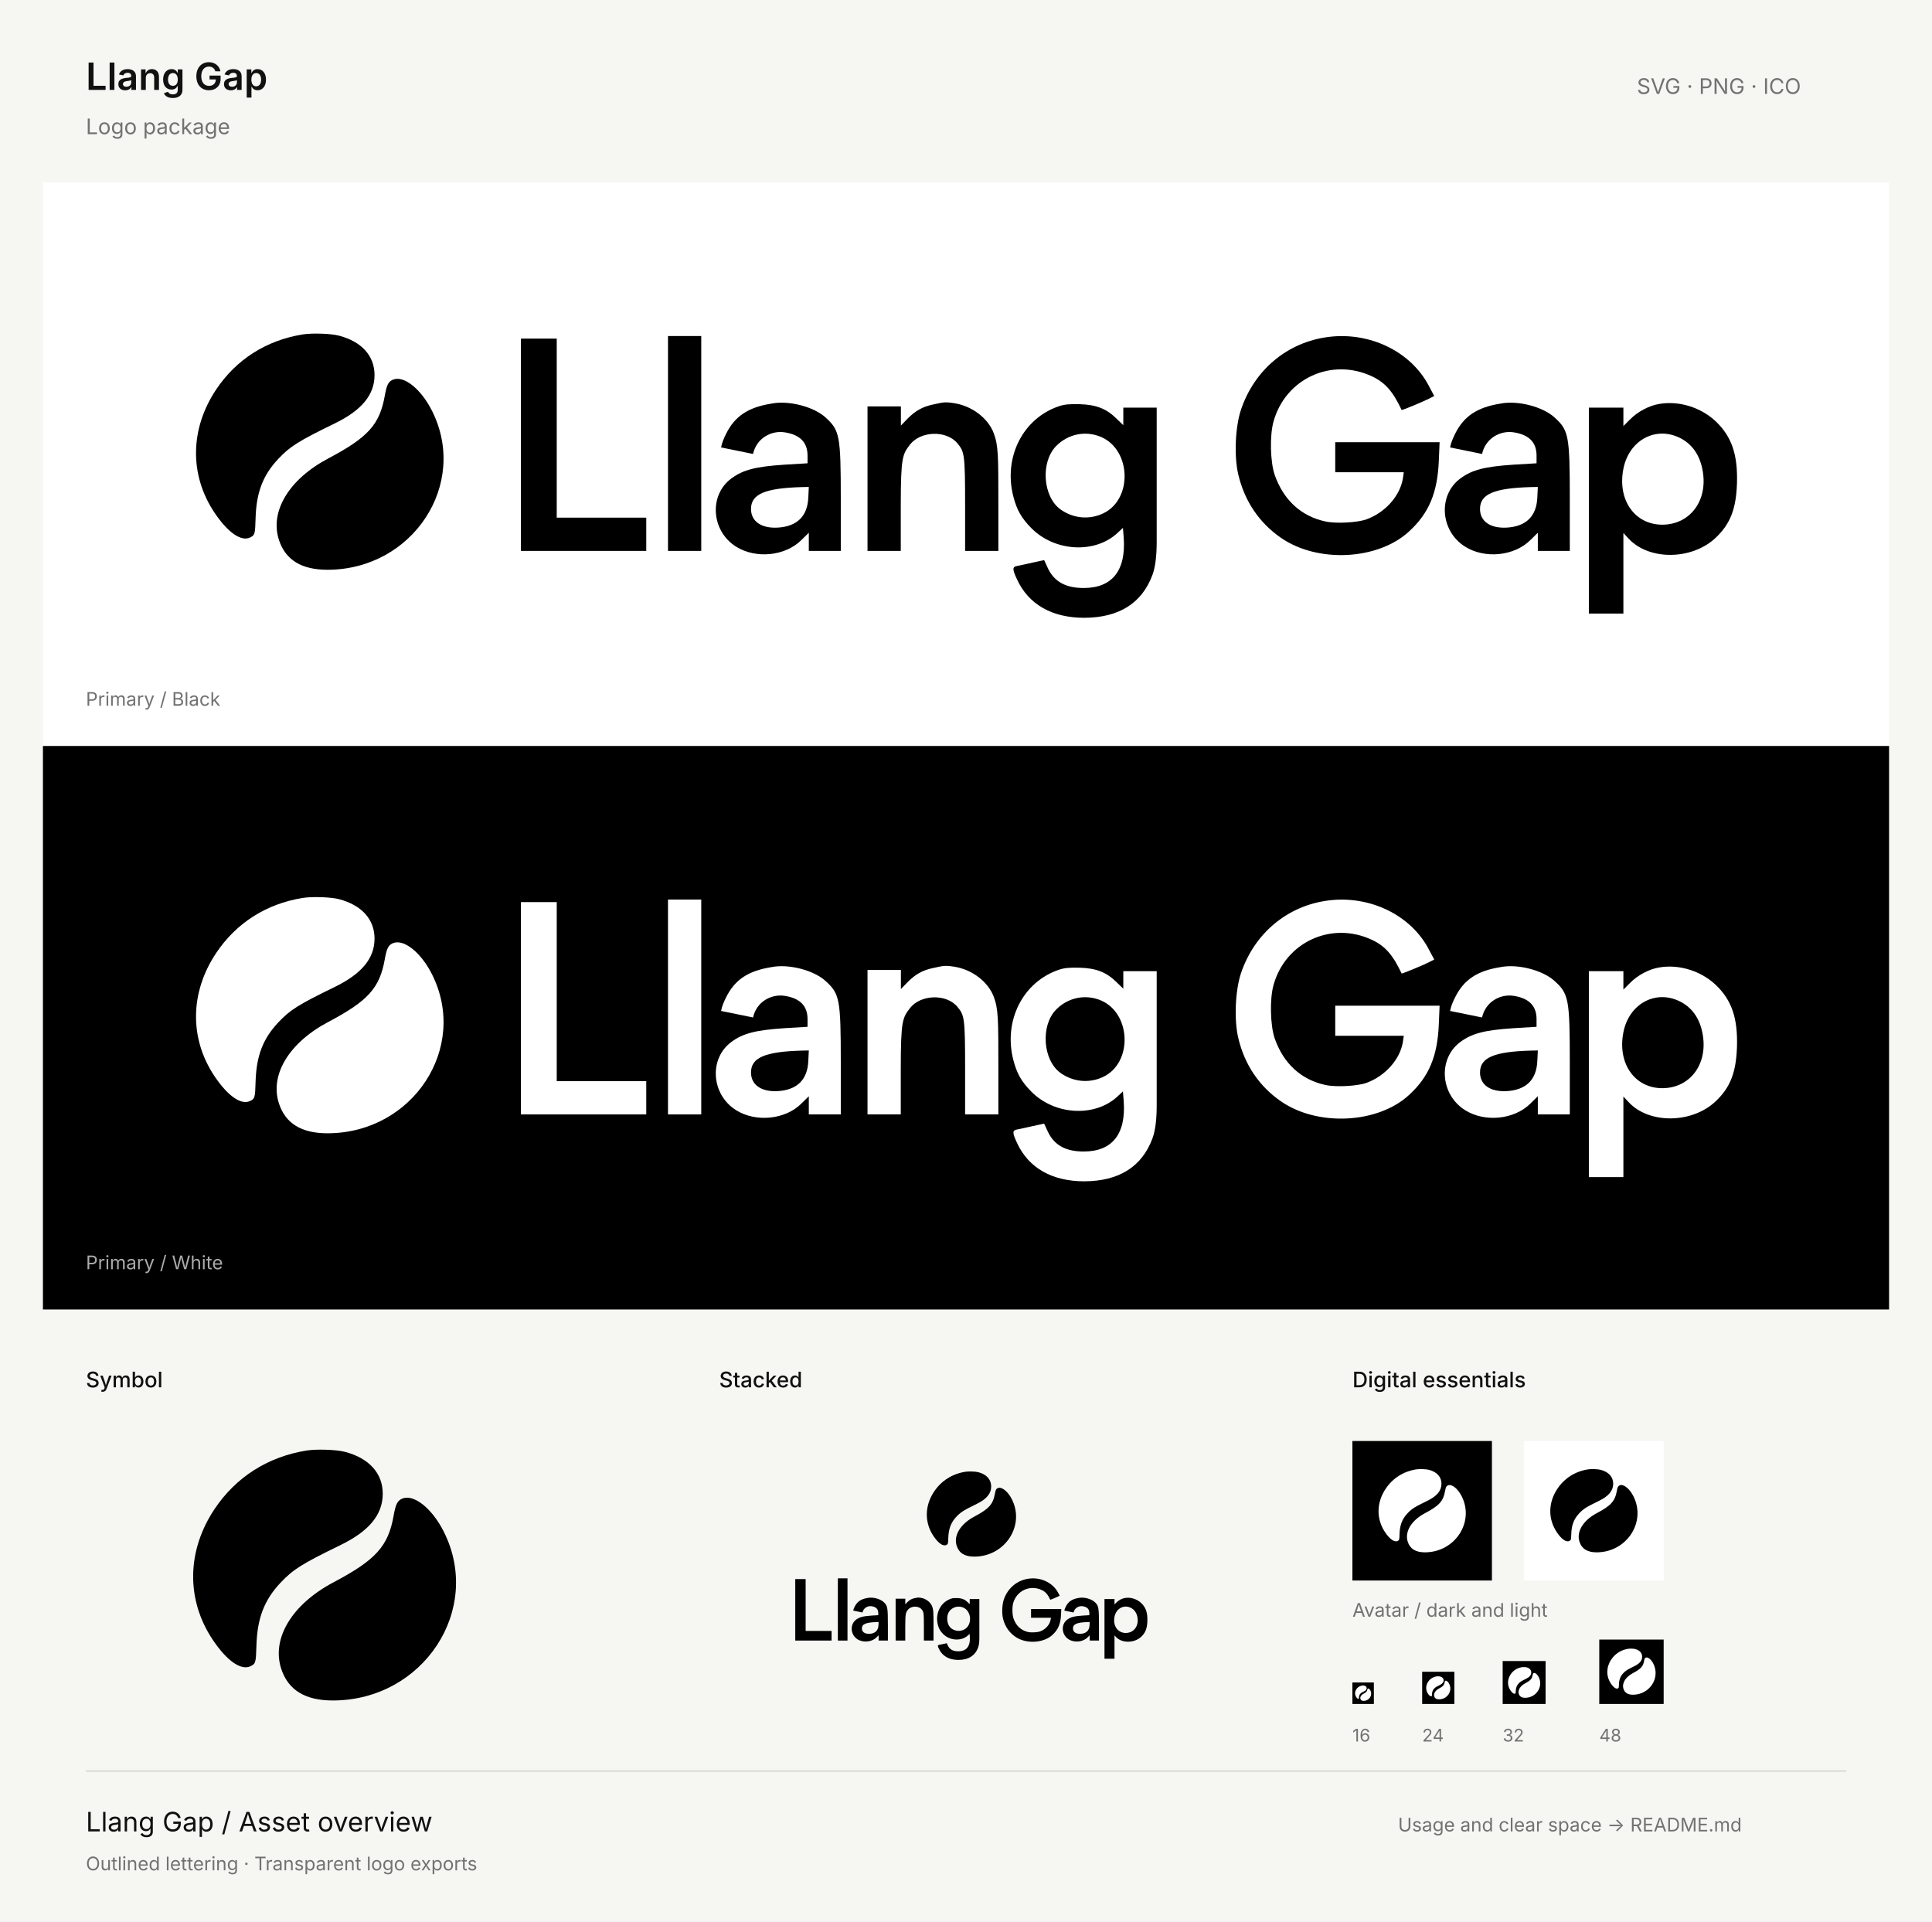
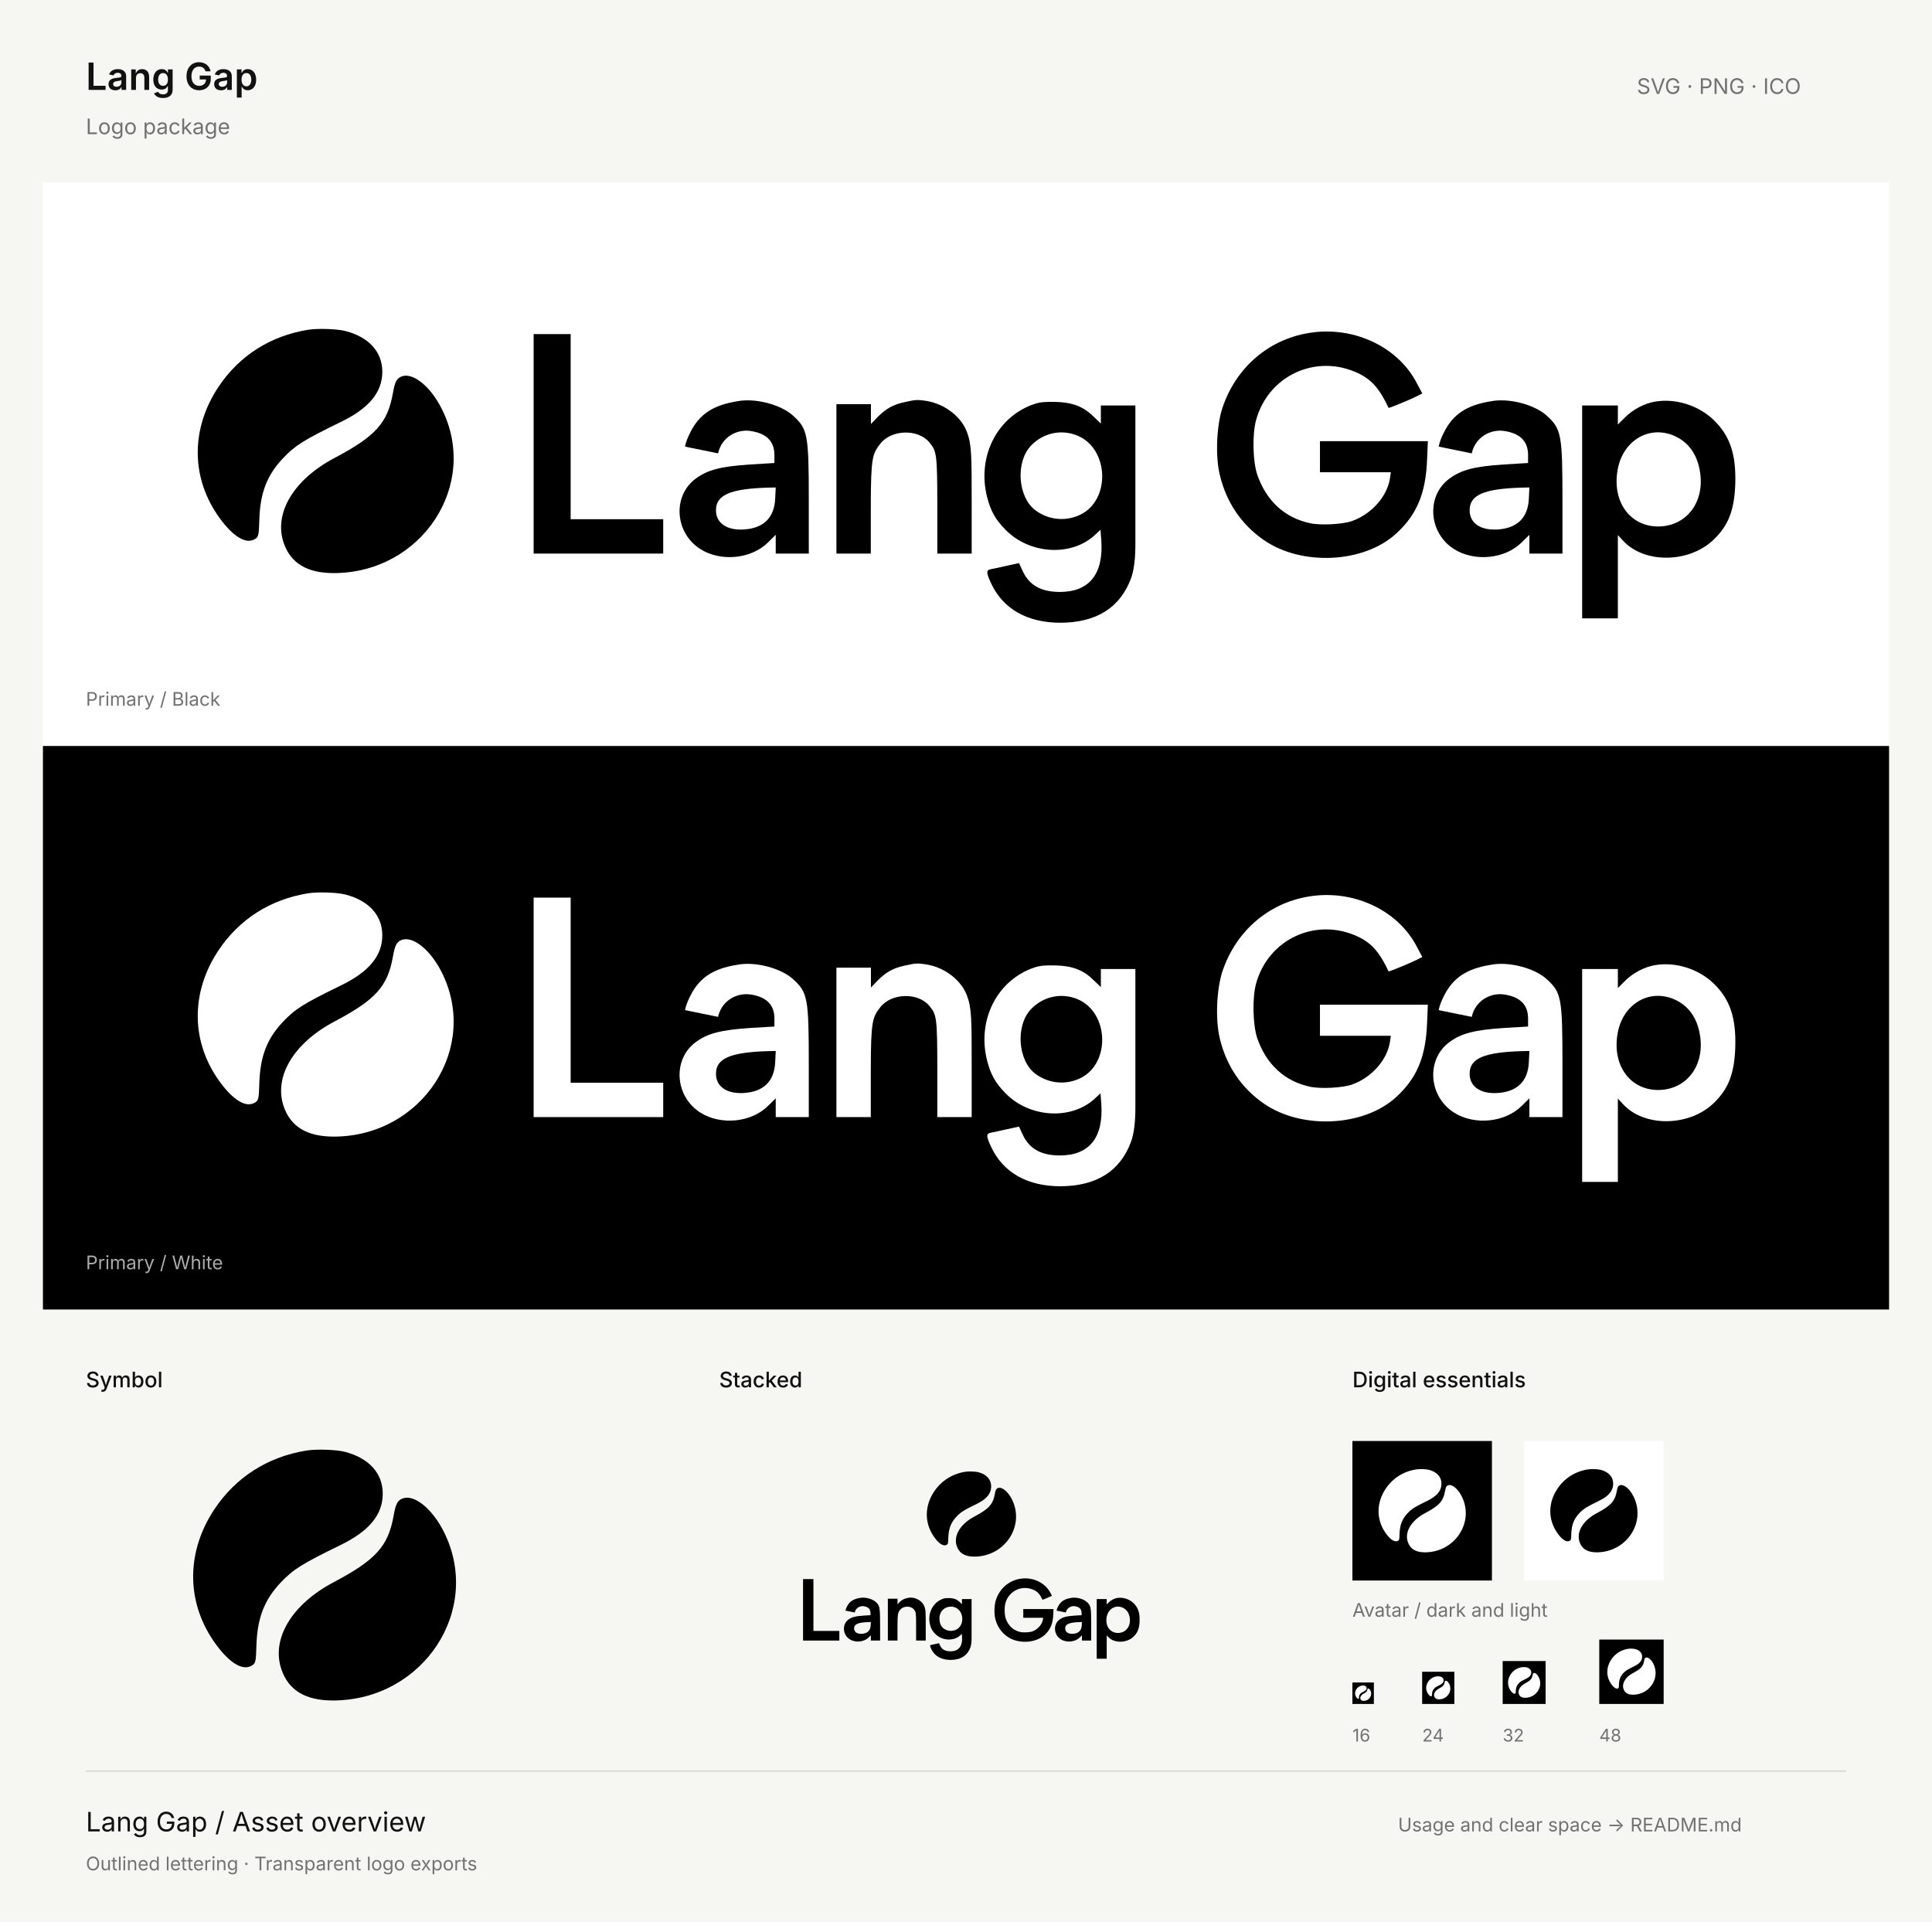
- <svg xmlns="http://www.w3.org/2000/svg" width="1440" height="1432" viewBox="0 0 1440 1432" role="img" aria-label="Llang Gap logo package overview">
+ <svg xmlns="http://www.w3.org/2000/svg" width="1440" height="1432" viewBox="0 0 1440 1432" role="img" aria-label="Lang Gap logo package overview">
  <rect width="1440" height="1432" fill="#f6f6f3" />
  <g font-family="Inter, Helvetica, Arial, sans-serif">
-     <text x="64" y="67" fill="#111111" font-size="28" font-weight="600">Llang Gap</text>
+     <text x="64" y="67" fill="#111111" font-size="28" font-weight="600">Lang Gap</text>
    <text x="64" y="100" fill="#727272" font-size="16" font-weight="400">Logo package</text>
    <text x="1220" y="70" fill="#727272" font-size="16" font-weight="400">SVG · PNG · ICO</text>
    <rect x="32" y="136" width="1376" height="420" fill="#ffffff" />
-     <svg x="108" y="173" width="1224" height="357" viewBox="0 0 1284 308" fill="#000000" fill-rule="evenodd" role="img" aria-label="Llang Gap">
+     <svg x="108" y="173" width="1224" height="357" viewBox="0 0 1242 308" fill="#000000" fill-rule="evenodd" role="img" aria-label="Lang Gap">
      <g transform="translate(40 46) scale(0.5)">
        <path d="M166.70 1.50 C109.80 10.70 62.90 40.60 31.50 87.50 C-9.60 149.00 -10.60 221.10 28.70 280.00 C49.50 311.10 70.50 325.80 84.50 319.00 C91.90 315.40 92.40 313.90 93.10 288.50 C94.30 248.50 104.60 221.50 128.70 196.00 C147.10 176.50 160.00 168.40 216.20 141.00 C259.00 120.30 279.10 96.00 279.10 65.00 C279.10 35.00 259.00 12.70 223.50 3.40 C210.90 0.10 181.50 -0.90 166.70 1.50 Z M307.50 72.40 C300.60 75.50 298.10 80.50 295.10 97.50 C287.10 142.40 269.00 162.50 206.60 195.50 C145.30 227.90 114.90 278.40 129.70 323.10 C140.00 354.30 165.10 369.60 206.00 369.50 C339.00 369.10 426.60 235.60 369.00 121.00 C351.60 86.30 324.40 64.90 307.50 72.40 Z" />
      </g>
      <g transform="translate(294 48)">
-         <path d="M631.50 0.70 C599.50 4.70 573.60 26.20 563.00 57.60 C558.50 71.10 557.50 94.10 560.90 108.30 C565.80 129.10 577.30 146.10 594.30 157.80 C622.90 177.60 670.00 175.30 694.40 152.80 C710.00 138.50 716.70 122.50 717.70 97.20 L718.30 83 H636.70 V106.50 H690.30 L689.60 111.30 C687.40 124.90 675.90 137.90 661.20 143.30 C654.10 145.90 637.10 146.80 629.10 145.00 C610.00 140.90 596.20 128.20 589.30 108.40 C585.90 98.30 585.40 77.90 588.40 67.00 C597.70 33.20 633.90 16.60 665.60 31.60 C675.70 36.40 681.80 43.30 688.60 57.80 C688.80 58.20 705.10 51.50 710.20 48.90 L714.10 46.90 L709.90 39.00 C696.00 12.30 664.00 -3.40 631.50 0.70 Z" />
-         <path d="M115 0 H141 V168 H115 Z" />
+         <g transform="translate(-42 0)">
+           <path d="M631.50 0.70 C599.50 4.70 573.60 26.20 563.00 57.60 C558.50 71.10 557.50 94.10 560.90 108.30 C565.80 129.10 577.30 146.10 594.30 157.80 C622.90 177.60 670.00 175.30 694.40 152.80 C710.00 138.50 716.70 122.50 717.70 97.20 L718.30 83 H636.70 V106.50 H690.30 L689.60 111.30 C687.40 124.90 675.90 137.90 661.20 143.30 C654.10 145.90 637.10 146.80 629.10 145.00 C610.00 140.90 596.20 128.20 589.30 108.40 C585.90 98.30 585.40 77.90 588.40 67.00 C597.70 33.20 633.90 16.60 665.60 31.60 C675.70 36.40 681.80 43.30 688.60 57.80 C688.80 58.20 705.10 51.50 710.20 48.90 L714.10 46.90 L709.90 39.00 C696.00 12.30 664.00 -3.40 631.50 0.70 Z" />
+         </g>
        <path d="M0 2 H28 V142 H98 V168 H0 Z" />
-         <path d="M195.5 52.9 C177.6 55.8 167.3 62.7 160.5 76.3 C158.4 80.5 157.2 83.5 156.5 87.1 L181.5 92.2 C184.1 80.2 195.4 73.6 206.3 75.3 C218.3 77.2 224.1 83.2 224.1 93.5 V99.5 L205.8 100.6 C183.5 102.1 173.7 104.6 164.6 111.3 C146.9 124.3 148.7 152.3 168.1 164.6 C183.6 174.4 206.7 172.1 219.3 159.5 L225.1 153.8 V168 H250.1 V127.8 C250.1 77.8 249.3 73.7 238.1 63.6 C229.1 55.4 209.5 50.0 195.5 52.9 Z M225.1 118 L219.8 118.1 C190.8 118.9 179.9 123.6 179.9 135.2 C179.9 144.8 187.8 150.4 200.5 149.8 C215.8 149 224.1 141 224.7 126.2 Z" />
-         <path d="M322.4 53.5 C313.9 55.3 308.5 58.4 302.3 64.6 L297.1 70 V55 H271 V168 H297 V132.5 C297 94.1 298.5 92.5 304.1 85 C312.5 74.1 332.7 73.5 341.3 83.9 C346.7 90.5 347.3 92 347.3 131.9 V168 H373.3 V131.5 C373.3 93.4 373.3 85.6 369.7 76 C365.3 64.3 352.8 54.7 338.8 52.5 C331 51.3 330.1 51.9 322.4 53.5 Z" />
-         <path transform="translate(570 0)" d="M195.5 52.9 C177.6 55.8 167.3 62.7 160.5 76.3 C158.4 80.5 157.2 83.5 156.5 87.1 L181.5 92.2 C184.1 80.2 195.4 73.6 206.3 75.3 C218.3 77.2 224.1 83.2 224.1 93.5 V99.5 L205.8 100.6 C183.5 102.1 173.7 104.6 164.6 111.3 C146.9 124.3 148.7 152.3 168.1 164.6 C183.6 174.4 206.7 172.1 219.3 159.5 L225.1 153.8 V168 H250.1 V127.8 C250.1 77.8 249.3 73.7 238.1 63.6 C229.1 55.4 209.5 50.0 195.5 52.9 Z M225.1 118 L219.8 118.1 C190.8 118.9 179.9 123.6 179.9 135.2 C179.9 144.8 187.8 150.4 200.5 149.8 C215.8 149 224.1 141 224.7 126.2 Z" />
-         <path d="M890.00 53.10 C882.10 54.40 873.20 59.10 867.20 65.20 L862.00 70.40 V56 H835 V217 H862 V154 L866.00 158.30 C882.00 175.70 915.90 175.30 934.40 157.50 C945.60 146.80 950.10 135.20 950.80 115.40 C951.50 92.80 946.80 78.80 934.30 66.80 C922.70 55.80 905.50 50.40 890.00 53.10 Z M904.80 79.00 C915.40 83.70 922.00 92.90 924.10 106.00 C927.90 129.10 913.90 147.40 892.50 147.50 C870.80 147.50 857.20 128.10 862.00 103.80 C866.20 82.20 886.00 70.70 904.80 79.00 Z" />
-         <path d="M420.90 54.80 C392.60 64.20 377.10 94.60 385.00 125.40 C387.70 135.90 391.30 142.30 399.00 150.10 C417.20 168.60 448.60 170.40 466.30 154.10 L470.70 150.00 L471.30 157.50 C473.20 183.30 462.40 197.00 440.00 197.00 C426.00 197.00 417.10 192.10 412.10 181.70 L409.10 175.20 L400.30 177.10 C395.50 178.20 390.00 179.40 388.30 179.70 C384.10 180.40 384.10 182.10 387.90 190.30 C396.90 209.80 415.20 220.30 440.50 220.30 C467.60 220.20 485.60 208.90 493.80 186.70 C496.10 180.50 497.10 171.50 497.10 161 V56 H471 V69.70 L465.90 64.80 C458.00 56.90 450.00 53.70 437.10 53.30 C428.80 53.10 425.30 53.40 420.90 54.80 Z M453.80 79.00 C477.20 89.30 478.30 127.40 455.60 138.50 C444.60 143.90 431.80 142.70 421.80 135.50 C408.10 125.50 406.20 98.80 418.30 86.20 C427.70 76.50 441.60 73.70 453.80 79.00 Z" />
+         <g transform="translate(-42 0)">
+           <path d="M195.5 52.9 C177.6 55.8 167.3 62.7 160.5 76.3 C158.4 80.5 157.2 83.5 156.5 87.1 L181.5 92.2 C184.1 80.2 195.4 73.6 206.3 75.3 C218.3 77.2 224.1 83.2 224.1 93.5 V99.5 L205.8 100.6 C183.5 102.1 173.7 104.6 164.6 111.3 C146.9 124.3 148.7 152.3 168.1 164.6 C183.6 174.4 206.7 172.1 219.3 159.5 L225.1 153.8 V168 H250.1 V127.8 C250.1 77.8 249.3 73.7 238.1 63.6 C229.1 55.4 209.5 50.0 195.5 52.9 Z M225.1 118 L219.8 118.1 C190.8 118.9 179.9 123.6 179.9 135.2 C179.9 144.8 187.8 150.4 200.5 149.8 C215.8 149 224.1 141 224.7 126.2 Z" />
+         </g>
+         <g transform="translate(-42 0)">
+           <path d="M322.4 53.5 C313.9 55.3 308.5 58.4 302.3 64.6 L297.1 70 V55 H271 V168 H297 V132.5 C297 94.1 298.5 92.5 304.1 85 C312.5 74.1 332.7 73.5 341.3 83.9 C346.7 90.5 347.3 92 347.3 131.9 V168 H373.3 V131.5 C373.3 93.4 373.3 85.6 369.7 76 C365.3 64.3 352.8 54.7 338.8 52.5 C331 51.3 330.1 51.9 322.4 53.5 Z" />
+         </g>
+         <g transform="translate(-42 0)">
+           <path transform="translate(570 0)" d="M195.5 52.9 C177.6 55.8 167.3 62.7 160.5 76.3 C158.4 80.5 157.2 83.5 156.5 87.1 L181.5 92.2 C184.1 80.2 195.4 73.6 206.3 75.3 C218.3 77.2 224.1 83.2 224.1 93.5 V99.5 L205.8 100.6 C183.5 102.1 173.7 104.6 164.6 111.3 C146.9 124.3 148.7 152.3 168.1 164.6 C183.6 174.4 206.7 172.1 219.3 159.5 L225.1 153.8 V168 H250.1 V127.8 C250.1 77.8 249.3 73.7 238.1 63.6 C229.1 55.4 209.5 50.0 195.5 52.9 Z M225.1 118 L219.8 118.1 C190.8 118.9 179.9 123.6 179.9 135.2 C179.9 144.8 187.8 150.4 200.5 149.8 C215.8 149 224.1 141 224.7 126.2 Z" />
+         </g>
+         <g transform="translate(-42 0)">
+           <path d="M890.00 53.10 C882.10 54.40 873.20 59.10 867.20 65.20 L862.00 70.40 V56 H835 V217 H862 V154 L866.00 158.30 C882.00 175.70 915.90 175.30 934.40 157.50 C945.60 146.80 950.10 135.20 950.80 115.40 C951.50 92.80 946.80 78.80 934.30 66.80 C922.70 55.80 905.50 50.40 890.00 53.10 Z M904.80 79.00 C915.40 83.70 922.00 92.90 924.10 106.00 C927.90 129.10 913.90 147.40 892.50 147.50 C870.80 147.50 857.20 128.10 862.00 103.80 C866.20 82.20 886.00 70.70 904.80 79.00 Z" />
+         </g>
+         <g transform="translate(-42 0)">
+           <path d="M420.90 54.80 C392.60 64.20 377.10 94.60 385.00 125.40 C387.70 135.90 391.30 142.30 399.00 150.10 C417.20 168.60 448.60 170.40 466.30 154.10 L470.70 150.00 L471.30 157.50 C473.20 183.30 462.40 197.00 440.00 197.00 C426.00 197.00 417.10 192.10 412.10 181.70 L409.10 175.20 L400.30 177.10 C395.50 178.20 390.00 179.40 388.30 179.70 C384.10 180.40 384.10 182.10 387.90 190.30 C396.90 209.80 415.20 220.30 440.50 220.30 C467.60 220.20 485.60 208.90 493.80 186.70 C496.10 180.50 497.10 171.50 497.10 161 V56 H471 V69.70 L465.90 64.80 C458.00 56.90 450.00 53.70 437.10 53.30 C428.80 53.10 425.30 53.40 420.90 54.80 Z M453.80 79.00 C477.20 89.30 478.30 127.40 455.60 138.50 C444.60 143.90 431.80 142.70 421.80 135.50 C408.10 125.50 406.20 98.80 418.30 86.20 C427.70 76.50 441.60 73.70 453.80 79.00 Z" />
+         </g>
      </g>
    </svg>
    <text x="64" y="526" fill="#727272" font-size="14" font-weight="400">Primary / Black</text>
    <rect x="32" y="556" width="1376" height="420" fill="#000000" />
-     <svg x="108" y="593" width="1224" height="357" viewBox="0 0 1284 308" fill="#ffffff" fill-rule="evenodd" role="img" aria-label="Llang Gap">
+     <svg x="108" y="593" width="1224" height="357" viewBox="0 0 1242 308" fill="#ffffff" fill-rule="evenodd" role="img" aria-label="Lang Gap">
      <g transform="translate(40 46) scale(0.5)">
        <path d="M166.70 1.50 C109.80 10.70 62.90 40.60 31.50 87.50 C-9.60 149.00 -10.60 221.10 28.70 280.00 C49.50 311.10 70.50 325.80 84.50 319.00 C91.90 315.40 92.40 313.90 93.10 288.50 C94.30 248.50 104.60 221.50 128.70 196.00 C147.10 176.50 160.00 168.40 216.20 141.00 C259.00 120.30 279.10 96.00 279.10 65.00 C279.10 35.00 259.00 12.70 223.50 3.40 C210.90 0.10 181.50 -0.90 166.70 1.50 Z M307.50 72.40 C300.60 75.50 298.10 80.50 295.10 97.50 C287.10 142.40 269.00 162.50 206.60 195.50 C145.30 227.90 114.90 278.40 129.70 323.10 C140.00 354.30 165.10 369.60 206.00 369.50 C339.00 369.10 426.60 235.60 369.00 121.00 C351.60 86.30 324.40 64.90 307.50 72.40 Z" />
      </g>
      <g transform="translate(294 48)">
-         <path d="M631.50 0.70 C599.50 4.70 573.60 26.20 563.00 57.60 C558.50 71.10 557.50 94.10 560.90 108.30 C565.80 129.10 577.30 146.10 594.30 157.80 C622.90 177.60 670.00 175.30 694.40 152.80 C710.00 138.50 716.70 122.50 717.70 97.20 L718.30 83 H636.70 V106.50 H690.30 L689.60 111.30 C687.40 124.90 675.90 137.90 661.20 143.30 C654.10 145.90 637.10 146.80 629.10 145.00 C610.00 140.90 596.20 128.20 589.30 108.40 C585.90 98.30 585.40 77.90 588.40 67.00 C597.70 33.20 633.90 16.60 665.60 31.60 C675.70 36.40 681.80 43.30 688.60 57.80 C688.80 58.20 705.10 51.50 710.20 48.90 L714.10 46.90 L709.90 39.00 C696.00 12.30 664.00 -3.40 631.50 0.70 Z" />
-         <path d="M115 0 H141 V168 H115 Z" />
+         <g transform="translate(-42 0)">
+           <path d="M631.50 0.70 C599.50 4.70 573.60 26.20 563.00 57.60 C558.50 71.10 557.50 94.10 560.90 108.30 C565.80 129.10 577.30 146.10 594.30 157.80 C622.90 177.60 670.00 175.30 694.40 152.80 C710.00 138.50 716.70 122.50 717.70 97.20 L718.30 83 H636.70 V106.50 H690.30 L689.60 111.30 C687.40 124.90 675.90 137.90 661.20 143.30 C654.10 145.90 637.10 146.80 629.10 145.00 C610.00 140.90 596.20 128.20 589.30 108.40 C585.90 98.30 585.40 77.90 588.40 67.00 C597.70 33.20 633.90 16.60 665.60 31.60 C675.70 36.40 681.80 43.30 688.60 57.80 C688.80 58.20 705.10 51.50 710.20 48.90 L714.10 46.90 L709.90 39.00 C696.00 12.30 664.00 -3.40 631.50 0.70 Z" />
+         </g>
        <path d="M0 2 H28 V142 H98 V168 H0 Z" />
-         <path d="M195.5 52.9 C177.6 55.8 167.3 62.7 160.5 76.3 C158.4 80.5 157.2 83.5 156.5 87.1 L181.5 92.2 C184.1 80.2 195.4 73.6 206.3 75.3 C218.3 77.2 224.1 83.2 224.1 93.5 V99.5 L205.8 100.6 C183.5 102.1 173.7 104.6 164.6 111.3 C146.9 124.3 148.7 152.3 168.1 164.6 C183.6 174.4 206.7 172.1 219.3 159.5 L225.1 153.8 V168 H250.1 V127.8 C250.1 77.8 249.3 73.7 238.1 63.6 C229.1 55.4 209.5 50.0 195.5 52.9 Z M225.1 118 L219.8 118.1 C190.8 118.9 179.9 123.6 179.9 135.2 C179.9 144.8 187.8 150.4 200.5 149.8 C215.8 149 224.1 141 224.7 126.2 Z" />
-         <path d="M322.4 53.5 C313.9 55.3 308.5 58.4 302.3 64.6 L297.1 70 V55 H271 V168 H297 V132.5 C297 94.1 298.5 92.5 304.1 85 C312.5 74.1 332.7 73.5 341.3 83.9 C346.7 90.5 347.3 92 347.3 131.9 V168 H373.3 V131.5 C373.3 93.4 373.3 85.6 369.7 76 C365.3 64.3 352.8 54.7 338.8 52.5 C331 51.3 330.1 51.9 322.4 53.5 Z" />
-         <path transform="translate(570 0)" d="M195.5 52.9 C177.6 55.8 167.3 62.7 160.5 76.3 C158.4 80.5 157.2 83.5 156.5 87.1 L181.5 92.2 C184.1 80.2 195.4 73.6 206.3 75.3 C218.3 77.2 224.1 83.2 224.1 93.5 V99.5 L205.8 100.6 C183.5 102.1 173.7 104.6 164.6 111.3 C146.9 124.3 148.7 152.3 168.1 164.6 C183.6 174.4 206.7 172.1 219.3 159.5 L225.1 153.8 V168 H250.1 V127.8 C250.1 77.8 249.3 73.7 238.1 63.6 C229.1 55.4 209.5 50.0 195.5 52.9 Z M225.1 118 L219.8 118.1 C190.8 118.9 179.9 123.6 179.9 135.2 C179.9 144.8 187.8 150.4 200.5 149.8 C215.8 149 224.1 141 224.7 126.2 Z" />
-         <path d="M890.00 53.10 C882.10 54.40 873.20 59.10 867.20 65.20 L862.00 70.40 V56 H835 V217 H862 V154 L866.00 158.30 C882.00 175.70 915.90 175.30 934.40 157.50 C945.60 146.80 950.10 135.20 950.80 115.40 C951.50 92.80 946.80 78.80 934.30 66.80 C922.70 55.80 905.50 50.40 890.00 53.10 Z M904.80 79.00 C915.40 83.70 922.00 92.90 924.10 106.00 C927.90 129.10 913.90 147.40 892.50 147.50 C870.80 147.50 857.20 128.10 862.00 103.80 C866.20 82.20 886.00 70.70 904.80 79.00 Z" />
-         <path d="M420.90 54.80 C392.60 64.20 377.10 94.60 385.00 125.40 C387.70 135.90 391.30 142.30 399.00 150.10 C417.20 168.60 448.60 170.40 466.30 154.10 L470.70 150.00 L471.30 157.50 C473.20 183.30 462.40 197.00 440.00 197.00 C426.00 197.00 417.10 192.10 412.10 181.70 L409.10 175.20 L400.30 177.10 C395.50 178.20 390.00 179.40 388.30 179.70 C384.10 180.40 384.10 182.10 387.90 190.30 C396.90 209.80 415.20 220.30 440.50 220.30 C467.60 220.20 485.60 208.90 493.80 186.70 C496.10 180.50 497.10 171.50 497.10 161 V56 H471 V69.70 L465.90 64.80 C458.00 56.90 450.00 53.70 437.10 53.30 C428.80 53.10 425.30 53.40 420.90 54.80 Z M453.80 79.00 C477.20 89.30 478.30 127.40 455.60 138.50 C444.60 143.90 431.80 142.70 421.80 135.50 C408.10 125.50 406.20 98.80 418.30 86.20 C427.70 76.50 441.60 73.70 453.80 79.00 Z" />
+         <g transform="translate(-42 0)">
+           <path d="M195.5 52.9 C177.6 55.8 167.3 62.7 160.5 76.3 C158.4 80.5 157.2 83.5 156.5 87.1 L181.5 92.2 C184.1 80.2 195.4 73.6 206.3 75.3 C218.3 77.2 224.1 83.2 224.1 93.5 V99.5 L205.8 100.6 C183.5 102.1 173.7 104.6 164.6 111.3 C146.9 124.3 148.7 152.3 168.1 164.6 C183.6 174.4 206.7 172.1 219.3 159.5 L225.1 153.8 V168 H250.1 V127.8 C250.1 77.8 249.3 73.7 238.1 63.6 C229.1 55.4 209.5 50.0 195.5 52.9 Z M225.1 118 L219.8 118.1 C190.8 118.9 179.9 123.6 179.9 135.2 C179.9 144.8 187.8 150.4 200.5 149.8 C215.8 149 224.1 141 224.7 126.2 Z" />
+         </g>
+         <g transform="translate(-42 0)">
+           <path d="M322.4 53.5 C313.9 55.3 308.5 58.4 302.3 64.6 L297.1 70 V55 H271 V168 H297 V132.5 C297 94.1 298.5 92.5 304.1 85 C312.5 74.1 332.7 73.5 341.3 83.9 C346.7 90.5 347.3 92 347.3 131.9 V168 H373.3 V131.5 C373.3 93.4 373.3 85.6 369.7 76 C365.3 64.3 352.8 54.7 338.8 52.5 C331 51.3 330.1 51.9 322.4 53.5 Z" />
+         </g>
+         <g transform="translate(-42 0)">
+           <path transform="translate(570 0)" d="M195.5 52.9 C177.6 55.8 167.3 62.7 160.5 76.3 C158.4 80.5 157.2 83.5 156.5 87.1 L181.5 92.2 C184.1 80.2 195.4 73.6 206.3 75.3 C218.3 77.2 224.1 83.2 224.1 93.5 V99.5 L205.8 100.6 C183.5 102.1 173.7 104.6 164.6 111.3 C146.9 124.3 148.7 152.3 168.1 164.6 C183.6 174.4 206.7 172.1 219.3 159.5 L225.1 153.8 V168 H250.1 V127.8 C250.1 77.8 249.3 73.7 238.1 63.6 C229.1 55.4 209.5 50.0 195.5 52.9 Z M225.1 118 L219.8 118.1 C190.8 118.9 179.9 123.6 179.9 135.2 C179.9 144.8 187.8 150.4 200.5 149.8 C215.8 149 224.1 141 224.7 126.2 Z" />
+         </g>
+         <g transform="translate(-42 0)">
+           <path d="M890.00 53.10 C882.10 54.40 873.20 59.10 867.20 65.20 L862.00 70.40 V56 H835 V217 H862 V154 L866.00 158.30 C882.00 175.70 915.90 175.30 934.40 157.50 C945.60 146.80 950.10 135.20 950.80 115.40 C951.50 92.80 946.80 78.80 934.30 66.80 C922.70 55.80 905.50 50.40 890.00 53.10 Z M904.80 79.00 C915.40 83.70 922.00 92.90 924.10 106.00 C927.90 129.10 913.90 147.40 892.50 147.50 C870.80 147.50 857.20 128.10 862.00 103.80 C866.20 82.20 886.00 70.70 904.80 79.00 Z" />
+         </g>
+         <g transform="translate(-42 0)">
+           <path d="M420.90 54.80 C392.60 64.20 377.10 94.60 385.00 125.40 C387.70 135.90 391.30 142.30 399.00 150.10 C417.20 168.60 448.60 170.40 466.30 154.10 L470.70 150.00 L471.30 157.50 C473.20 183.30 462.40 197.00 440.00 197.00 C426.00 197.00 417.10 192.10 412.10 181.70 L409.10 175.20 L400.30 177.10 C395.50 178.20 390.00 179.40 388.30 179.70 C384.10 180.40 384.10 182.10 387.90 190.30 C396.90 209.80 415.20 220.30 440.50 220.30 C467.60 220.20 485.60 208.90 493.80 186.70 C496.10 180.50 497.10 171.50 497.10 161 V56 H471 V69.70 L465.90 64.80 C458.00 56.90 450.00 53.70 437.10 53.30 C428.80 53.10 425.30 53.40 420.90 54.80 Z M453.80 79.00 C477.20 89.30 478.30 127.40 455.60 138.50 C444.60 143.90 431.80 142.70 421.80 135.50 C408.10 125.50 406.20 98.80 418.30 86.20 C427.70 76.50 441.60 73.70 453.80 79.00 Z" />
+         </g>
      </g>
    </svg>
    <text x="64" y="946" fill="#aaaaaa" font-size="14" font-weight="400">Primary / White</text>
    <text x="64" y="1034" fill="#111111" font-size="16" font-weight="500">Symbol</text>
    <text x="536" y="1034" fill="#111111" font-size="16" font-weight="500">Stacked</text>
    <text x="1008" y="1034" fill="#111111" font-size="16" font-weight="500">Digital essentials</text>
-     <svg x="130" y="1062" width="224" height="224" viewBox="0 0 512 512" fill="#000000" fill-rule="evenodd" role="img" aria-label="Llang Gap mark">
+     <svg x="130" y="1062" width="224" height="224" viewBox="0 0 512 512" fill="#000000" fill-rule="evenodd" role="img" aria-label="Lang Gap mark">
      <g transform="translate(32 42) scale(1.157)">
        <path d="M166.70 1.50 C109.80 10.70 62.90 40.60 31.50 87.50 C-9.60 149.00 -10.60 221.10 28.70 280.00 C49.50 311.10 70.50 325.80 84.50 319.00 C91.90 315.40 92.40 313.90 93.10 288.50 C94.30 248.50 104.60 221.50 128.70 196.00 C147.10 176.50 160.00 168.40 216.20 141.00 C259.00 120.30 279.10 96.00 279.10 65.00 C279.10 35.00 259.00 12.70 223.50 3.40 C210.90 0.10 181.50 -0.90 166.70 1.50 Z M307.50 72.40 C300.60 75.50 298.10 80.50 295.10 97.50 C287.10 142.40 269.00 162.50 206.60 195.50 C145.30 227.90 114.90 278.40 129.70 323.10 C140.00 354.30 165.10 369.60 206.00 369.50 C339.00 369.10 426.60 235.60 369.00 121.00 C351.60 86.30 324.40 64.90 307.50 72.40 Z" />
      </g>
    </svg>
-     <svg x="574" y="1042" width="300" height="250" viewBox="0 0 768 432" fill="#000000" fill-rule="evenodd" role="img" aria-label="Llang Gap">
+     <svg x="574" y="1042" width="300" height="250" viewBox="0 0 768 432" fill="#000000" fill-rule="evenodd" role="img" aria-label="Lang Gap">
      <g transform="translate(299 36) scale(0.44)">
        <path d="M166.70 1.50 C109.80 10.70 62.90 40.60 31.50 87.50 C-9.60 149.00 -10.60 221.10 28.70 280.00 C49.50 311.10 70.50 325.80 84.50 319.00 C91.90 315.40 92.40 313.90 93.10 288.50 C94.30 248.50 104.60 221.50 128.70 196.00 C147.10 176.50 160.00 168.40 216.20 141.00 C259.00 120.30 279.10 96.00 279.10 65.00 C279.10 35.00 259.00 12.70 223.50 3.40 C210.90 0.10 181.50 -0.90 166.70 1.50 Z M307.50 72.40 C300.60 75.50 298.10 80.50 295.10 97.50 C287.10 142.40 269.00 162.50 206.60 195.50 C145.30 227.90 114.90 278.40 129.70 323.10 C140.00 354.30 165.10 369.60 206.00 369.50 C339.00 369.10 426.60 235.60 369.00 121.00 C351.60 86.30 324.40 64.90 307.50 72.40 Z" />
      </g>
-       <g transform="translate(48 240) scale(0.7066)">
-         <path d="M631.50 0.70 C599.50 4.70 573.60 26.20 563.00 57.60 C558.50 71.10 557.50 94.10 560.90 108.30 C565.80 129.10 577.30 146.10 594.30 157.80 C622.90 177.60 670.00 175.30 694.40 152.80 C710.00 138.50 716.70 122.50 717.70 97.20 L718.30 83 H636.70 V106.50 H690.30 L689.60 111.30 C687.40 124.90 675.90 137.90 661.20 143.30 C654.10 145.90 637.10 146.80 629.10 145.00 C610.00 140.90 596.20 128.20 589.30 108.40 C585.90 98.30 585.40 77.90 588.40 67.00 C597.70 33.20 633.90 16.60 665.60 31.60 C675.70 36.40 681.80 43.30 688.60 57.80 C688.80 58.20 705.10 51.50 710.20 48.90 L714.10 46.90 L709.90 39.00 C696.00 12.30 664.00 -3.40 631.50 0.70 Z" />
-         <path d="M115 0 H141 V168 H115 Z" />
+       <g transform="translate(62.8386 240) scale(0.7066)">
+         <g transform="translate(-42 0)">
+           <path d="M631.50 0.70 C599.50 4.70 573.60 26.20 563.00 57.60 C558.50 71.10 557.50 94.10 560.90 108.30 C565.80 129.10 577.30 146.10 594.30 157.80 C622.90 177.60 670.00 175.30 694.40 152.80 C710.00 138.50 716.70 122.50 717.70 97.20 L718.30 83 H636.70 V106.50 H690.30 L689.60 111.30 C687.40 124.90 675.90 137.90 661.20 143.30 C654.10 145.90 637.10 146.80 629.10 145.00 C610.00 140.90 596.20 128.20 589.30 108.40 C585.90 98.30 585.40 77.90 588.40 67.00 C597.70 33.20 633.90 16.60 665.60 31.60 C675.70 36.40 681.80 43.30 688.60 57.80 C688.80 58.20 705.10 51.50 710.20 48.90 L714.10 46.90 L709.90 39.00 C696.00 12.30 664.00 -3.40 631.50 0.70 Z" />
+         </g>
        <path d="M0 2 H28 V142 H98 V168 H0 Z" />
-         <path d="M195.5 52.9 C177.6 55.8 167.3 62.7 160.5 76.3 C158.4 80.5 157.2 83.5 156.5 87.1 L181.5 92.2 C184.1 80.2 195.4 73.6 206.3 75.3 C218.3 77.2 224.1 83.2 224.1 93.5 V99.5 L205.8 100.6 C183.5 102.1 173.7 104.6 164.6 111.3 C146.9 124.3 148.7 152.3 168.1 164.6 C183.6 174.4 206.7 172.1 219.3 159.5 L225.1 153.8 V168 H250.1 V127.8 C250.1 77.8 249.3 73.7 238.1 63.6 C229.1 55.4 209.5 50.0 195.5 52.9 Z M225.1 118 L219.8 118.1 C190.8 118.9 179.9 123.6 179.9 135.2 C179.9 144.8 187.8 150.4 200.5 149.8 C215.8 149 224.1 141 224.7 126.2 Z" />
-         <path d="M322.4 53.5 C313.9 55.3 308.5 58.4 302.3 64.6 L297.1 70 V55 H271 V168 H297 V132.5 C297 94.1 298.5 92.5 304.1 85 C312.5 74.1 332.7 73.5 341.3 83.9 C346.7 90.5 347.3 92 347.3 131.9 V168 H373.3 V131.5 C373.3 93.4 373.3 85.6 369.7 76 C365.3 64.3 352.8 54.7 338.8 52.5 C331 51.3 330.1 51.9 322.4 53.5 Z" />
-         <path transform="translate(570 0)" d="M195.5 52.9 C177.6 55.8 167.3 62.7 160.5 76.3 C158.4 80.5 157.2 83.5 156.5 87.1 L181.5 92.2 C184.1 80.2 195.4 73.6 206.3 75.3 C218.3 77.2 224.1 83.2 224.1 93.5 V99.5 L205.8 100.6 C183.5 102.1 173.7 104.6 164.6 111.3 C146.9 124.3 148.7 152.3 168.1 164.6 C183.6 174.4 206.7 172.1 219.3 159.5 L225.1 153.8 V168 H250.1 V127.8 C250.1 77.8 249.3 73.7 238.1 63.6 C229.1 55.4 209.5 50.0 195.5 52.9 Z M225.1 118 L219.8 118.1 C190.8 118.9 179.9 123.6 179.9 135.2 C179.9 144.8 187.8 150.4 200.5 149.8 C215.8 149 224.1 141 224.7 126.2 Z" />
-         <path d="M890.00 53.10 C882.10 54.40 873.20 59.10 867.20 65.20 L862.00 70.40 V56 H835 V217 H862 V154 L866.00 158.30 C882.00 175.70 915.90 175.30 934.40 157.50 C945.60 146.80 950.10 135.20 950.80 115.40 C951.50 92.80 946.80 78.80 934.30 66.80 C922.70 55.80 905.50 50.40 890.00 53.10 Z M904.80 79.00 C915.40 83.70 922.00 92.90 924.10 106.00 C927.90 129.10 913.90 147.40 892.50 147.50 C870.80 147.50 857.20 128.10 862.00 103.80 C866.20 82.20 886.00 70.70 904.80 79.00 Z" />
-         <path d="M420.90 54.80 C392.60 64.20 377.10 94.60 385.00 125.40 C387.70 135.90 391.30 142.30 399.00 150.10 C417.20 168.60 448.60 170.40 466.30 154.10 L470.70 150.00 L471.30 157.50 C473.20 183.30 462.40 197.00 440.00 197.00 C426.00 197.00 417.10 192.10 412.10 181.70 L409.10 175.20 L400.30 177.10 C395.50 178.20 390.00 179.40 388.30 179.70 C384.10 180.40 384.10 182.10 387.90 190.30 C396.90 209.80 415.20 220.30 440.50 220.30 C467.60 220.20 485.60 208.90 493.80 186.70 C496.10 180.50 497.10 171.50 497.10 161 V56 H471 V69.70 L465.90 64.80 C458.00 56.90 450.00 53.70 437.10 53.30 C428.80 53.10 425.30 53.40 420.90 54.80 Z M453.80 79.00 C477.20 89.30 478.30 127.40 455.60 138.50 C444.60 143.90 431.80 142.70 421.80 135.50 C408.10 125.50 406.20 98.80 418.30 86.20 C427.70 76.50 441.60 73.70 453.80 79.00 Z" />
+         <g transform="translate(-42 0)">
+           <path d="M195.5 52.9 C177.6 55.8 167.3 62.7 160.5 76.3 C158.4 80.5 157.2 83.5 156.5 87.1 L181.5 92.2 C184.1 80.2 195.4 73.6 206.3 75.3 C218.3 77.2 224.1 83.2 224.1 93.5 V99.5 L205.8 100.6 C183.5 102.1 173.7 104.6 164.6 111.3 C146.9 124.3 148.7 152.3 168.1 164.6 C183.6 174.4 206.7 172.1 219.3 159.5 L225.1 153.8 V168 H250.1 V127.8 C250.1 77.8 249.3 73.7 238.1 63.6 C229.1 55.4 209.5 50.0 195.5 52.9 Z M225.1 118 L219.8 118.1 C190.8 118.9 179.9 123.6 179.9 135.2 C179.9 144.8 187.8 150.4 200.5 149.8 C215.8 149 224.1 141 224.7 126.2 Z" />
+         </g>
+         <g transform="translate(-42 0)">
+           <path d="M322.4 53.5 C313.9 55.3 308.5 58.4 302.3 64.6 L297.1 70 V55 H271 V168 H297 V132.5 C297 94.1 298.5 92.5 304.1 85 C312.5 74.1 332.7 73.5 341.3 83.9 C346.7 90.5 347.3 92 347.3 131.9 V168 H373.3 V131.5 C373.3 93.4 373.3 85.6 369.7 76 C365.3 64.3 352.8 54.7 338.8 52.5 C331 51.3 330.1 51.9 322.4 53.5 Z" />
+         </g>
+         <g transform="translate(-42 0)">
+           <path transform="translate(570 0)" d="M195.5 52.9 C177.6 55.8 167.3 62.7 160.5 76.3 C158.4 80.5 157.2 83.5 156.5 87.1 L181.5 92.2 C184.1 80.2 195.4 73.6 206.3 75.3 C218.3 77.2 224.1 83.2 224.1 93.5 V99.5 L205.8 100.6 C183.5 102.1 173.7 104.6 164.6 111.3 C146.9 124.3 148.7 152.3 168.1 164.6 C183.6 174.4 206.7 172.1 219.3 159.5 L225.1 153.8 V168 H250.1 V127.8 C250.1 77.8 249.3 73.7 238.1 63.6 C229.1 55.4 209.5 50.0 195.5 52.9 Z M225.1 118 L219.8 118.1 C190.8 118.9 179.9 123.6 179.9 135.2 C179.9 144.8 187.8 150.4 200.5 149.8 C215.8 149 224.1 141 224.7 126.2 Z" />
+         </g>
+         <g transform="translate(-42 0)">
+           <path d="M890.00 53.10 C882.10 54.40 873.20 59.10 867.20 65.20 L862.00 70.40 V56 H835 V217 H862 V154 L866.00 158.30 C882.00 175.70 915.90 175.30 934.40 157.50 C945.60 146.80 950.10 135.20 950.80 115.40 C951.50 92.80 946.80 78.80 934.30 66.80 C922.70 55.80 905.50 50.40 890.00 53.10 Z M904.80 79.00 C915.40 83.70 922.00 92.90 924.10 106.00 C927.90 129.10 913.90 147.40 892.50 147.50 C870.80 147.50 857.20 128.10 862.00 103.80 C866.20 82.20 886.00 70.70 904.80 79.00 Z" />
+         </g>
+         <g transform="translate(-42 0)">
+           <path d="M420.90 54.80 C392.60 64.20 377.10 94.60 385.00 125.40 C387.70 135.90 391.30 142.30 399.00 150.10 C417.20 168.60 448.60 170.40 466.30 154.10 L470.70 150.00 L471.30 157.50 C473.20 183.30 462.40 197.00 440.00 197.00 C426.00 197.00 417.10 192.10 412.10 181.70 L409.10 175.20 L400.30 177.10 C395.50 178.20 390.00 179.40 388.30 179.70 C384.10 180.40 384.10 182.10 387.90 190.30 C396.90 209.80 415.20 220.30 440.50 220.30 C467.60 220.20 485.60 208.90 493.80 186.70 C496.10 180.50 497.10 171.50 497.10 161 V56 H471 V69.70 L465.90 64.80 C458.00 56.90 450.00 53.70 437.10 53.30 C428.80 53.10 425.30 53.40 420.90 54.80 Z M453.80 79.00 C477.20 89.30 478.30 127.40 455.60 138.50 C444.60 143.90 431.80 142.70 421.80 135.50 C408.10 125.50 406.20 98.80 418.30 86.20 C427.70 76.50 441.60 73.70 453.80 79.00 Z" />
+         </g>
      </g>
    </svg>
-     <svg x="1008" y="1074" width="104" height="104" viewBox="0 0 512 512" fill="#ffffff" fill-rule="evenodd" role="img" aria-label="Llang Gap avatar">
+     <svg x="1008" y="1074" width="104" height="104" viewBox="0 0 512 512" fill="#ffffff" fill-rule="evenodd" role="img" aria-label="Lang Gap avatar">
      <path fill="#000000" d="M0 0H512V512H0Z" />
      <g transform="translate(96 103) scale(0.827)">
        <path d="M166.70 1.50 C109.80 10.70 62.90 40.60 31.50 87.50 C-9.60 149.00 -10.60 221.10 28.70 280.00 C49.50 311.10 70.50 325.80 84.50 319.00 C91.90 315.40 92.40 313.90 93.10 288.50 C94.30 248.50 104.60 221.50 128.70 196.00 C147.10 176.50 160.00 168.40 216.20 141.00 C259.00 120.30 279.10 96.00 279.10 65.00 C279.10 35.00 259.00 12.70 223.50 3.40 C210.90 0.10 181.50 -0.90 166.70 1.50 Z M307.50 72.40 C300.60 75.50 298.10 80.50 295.10 97.50 C287.10 142.40 269.00 162.50 206.60 195.50 C145.30 227.90 114.90 278.40 129.70 323.10 C140.00 354.30 165.10 369.60 206.00 369.50 C339.00 369.10 426.60 235.60 369.00 121.00 C351.60 86.30 324.40 64.90 307.50 72.40 Z" />
      </g>
    </svg>
-     <svg x="1136" y="1074" width="104" height="104" viewBox="0 0 512 512" fill="#000000" fill-rule="evenodd" role="img" aria-label="Llang Gap avatar">
+     <svg x="1136" y="1074" width="104" height="104" viewBox="0 0 512 512" fill="#000000" fill-rule="evenodd" role="img" aria-label="Lang Gap avatar">
      <path fill="#ffffff" d="M0 0H512V512H0Z" />
      <g transform="translate(96 103) scale(0.827)">
        <path d="M166.70 1.50 C109.80 10.70 62.90 40.60 31.50 87.50 C-9.60 149.00 -10.60 221.10 28.70 280.00 C49.50 311.10 70.50 325.80 84.50 319.00 C91.90 315.40 92.40 313.90 93.10 288.50 C94.30 248.50 104.60 221.50 128.70 196.00 C147.10 176.50 160.00 168.40 216.20 141.00 C259.00 120.30 279.10 96.00 279.10 65.00 C279.10 35.00 259.00 12.70 223.50 3.40 C210.90 0.10 181.50 -0.90 166.70 1.50 Z M307.50 72.40 C300.60 75.50 298.10 80.50 295.10 97.50 C287.10 142.40 269.00 162.50 206.60 195.50 C145.30 227.90 114.90 278.40 129.70 323.10 C140.00 354.30 165.10 369.60 206.00 369.50 C339.00 369.10 426.60 235.60 369.00 121.00 C351.60 86.30 324.40 64.90 307.50 72.40 Z" />
      </g>
    </svg>
    <text x="1008" y="1205" fill="#727272" font-size="14" font-weight="400">Avatar / dark and light</text>
-     <svg x="1008" y="1254" width="16" height="16" viewBox="0 0 512 512" fill="#ffffff" fill-rule="evenodd" role="img" aria-label="Llang Gap">
+     <svg x="1008" y="1254" width="16" height="16" viewBox="0 0 512 512" fill="#ffffff" fill-rule="evenodd" role="img" aria-label="Lang Gap">
      <path fill="#000000" d="M0 0H512V512H0Z" />
      <g transform="translate(64 72) scale(0.992)">
        <path d="M166.70 1.50 C109.80 10.70 62.90 40.60 31.50 87.50 C-9.60 149.00 -10.60 221.10 28.70 280.00 C49.50 311.10 70.50 325.80 84.50 319.00 C91.90 315.40 92.40 313.90 93.10 288.50 C94.30 248.50 104.60 221.50 128.70 196.00 C147.10 176.50 160.00 168.40 216.20 141.00 C259.00 120.30 279.10 96.00 279.10 65.00 C279.10 35.00 259.00 12.70 223.50 3.40 C210.90 0.10 181.50 -0.90 166.70 1.50 Z M307.50 72.40 C300.60 75.50 298.10 80.50 295.10 97.50 C287.10 142.40 269.00 162.50 206.60 195.50 C145.30 227.90 114.90 278.40 129.70 323.10 C140.00 354.30 165.10 369.60 206.00 369.50 C339.00 369.10 426.60 235.60 369.00 121.00 C351.60 86.30 324.40 64.90 307.50 72.40 Z" />
      </g>
    </svg>
    <text x="1008" y="1298" fill="#727272" font-size="13" font-weight="400">16</text>
-     <svg x="1060" y="1246" width="24" height="24" viewBox="0 0 512 512" fill="#ffffff" fill-rule="evenodd" role="img" aria-label="Llang Gap">
+     <svg x="1060" y="1246" width="24" height="24" viewBox="0 0 512 512" fill="#ffffff" fill-rule="evenodd" role="img" aria-label="Lang Gap">
      <path fill="#000000" d="M0 0H512V512H0Z" />
      <g transform="translate(64 72) scale(0.992)">
        <path d="M166.70 1.50 C109.80 10.70 62.90 40.60 31.50 87.50 C-9.60 149.00 -10.60 221.10 28.70 280.00 C49.50 311.10 70.50 325.80 84.50 319.00 C91.90 315.40 92.40 313.90 93.10 288.50 C94.30 248.50 104.60 221.50 128.70 196.00 C147.10 176.50 160.00 168.40 216.20 141.00 C259.00 120.30 279.10 96.00 279.10 65.00 C279.10 35.00 259.00 12.70 223.50 3.40 C210.90 0.10 181.50 -0.90 166.70 1.50 Z M307.50 72.40 C300.60 75.50 298.10 80.50 295.10 97.50 C287.10 142.40 269.00 162.50 206.60 195.50 C145.30 227.90 114.90 278.40 129.70 323.10 C140.00 354.30 165.10 369.60 206.00 369.50 C339.00 369.10 426.60 235.60 369.00 121.00 C351.60 86.30 324.40 64.90 307.50 72.40 Z" />
      </g>
    </svg>
    <text x="1060" y="1298" fill="#727272" font-size="13" font-weight="400">24</text>
-     <svg x="1120" y="1238" width="32" height="32" viewBox="0 0 512 512" fill="#ffffff" fill-rule="evenodd" role="img" aria-label="Llang Gap">
+     <svg x="1120" y="1238" width="32" height="32" viewBox="0 0 512 512" fill="#ffffff" fill-rule="evenodd" role="img" aria-label="Lang Gap">
      <path fill="#000000" d="M0 0H512V512H0Z" />
      <g transform="translate(64 72) scale(0.992)">
        <path d="M166.70 1.50 C109.80 10.70 62.90 40.60 31.50 87.50 C-9.60 149.00 -10.60 221.10 28.70 280.00 C49.50 311.10 70.50 325.80 84.50 319.00 C91.90 315.40 92.40 313.90 93.10 288.50 C94.30 248.50 104.60 221.50 128.70 196.00 C147.10 176.50 160.00 168.40 216.20 141.00 C259.00 120.30 279.10 96.00 279.10 65.00 C279.10 35.00 259.00 12.70 223.50 3.40 C210.90 0.10 181.50 -0.90 166.70 1.50 Z M307.50 72.40 C300.60 75.50 298.10 80.50 295.10 97.50 C287.10 142.40 269.00 162.50 206.60 195.50 C145.30 227.90 114.90 278.40 129.70 323.10 C140.00 354.30 165.10 369.60 206.00 369.50 C339.00 369.10 426.60 235.60 369.00 121.00 C351.60 86.30 324.40 64.90 307.50 72.40 Z" />
      </g>
    </svg>
    <text x="1120" y="1298" fill="#727272" font-size="13" font-weight="400">32</text>
-     <svg x="1192" y="1222" width="48" height="48" viewBox="0 0 512 512" fill="#ffffff" fill-rule="evenodd" role="img" aria-label="Llang Gap">
+     <svg x="1192" y="1222" width="48" height="48" viewBox="0 0 512 512" fill="#ffffff" fill-rule="evenodd" role="img" aria-label="Lang Gap">
      <path fill="#000000" d="M0 0H512V512H0Z" />
      <g transform="translate(64 72) scale(0.992)">
        <path d="M166.70 1.50 C109.80 10.70 62.90 40.60 31.50 87.50 C-9.60 149.00 -10.60 221.10 28.70 280.00 C49.50 311.10 70.50 325.80 84.50 319.00 C91.90 315.40 92.40 313.90 93.10 288.50 C94.30 248.50 104.60 221.50 128.70 196.00 C147.10 176.50 160.00 168.40 216.20 141.00 C259.00 120.30 279.10 96.00 279.10 65.00 C279.10 35.00 259.00 12.70 223.50 3.40 C210.90 0.10 181.50 -0.90 166.70 1.50 Z M307.50 72.40 C300.60 75.50 298.10 80.50 295.10 97.50 C287.10 142.40 269.00 162.50 206.60 195.50 C145.30 227.90 114.90 278.40 129.70 323.10 C140.00 354.30 165.10 369.60 206.00 369.50 C339.00 369.10 426.60 235.60 369.00 121.00 C351.60 86.30 324.40 64.90 307.50 72.40 Z" />
      </g>
    </svg>
    <text x="1192" y="1298" fill="#727272" font-size="13" font-weight="400">48</text>
    <path d="M64 1320H1376" stroke="#d5d5d1" />
-     <text x="64" y="1365" fill="#111111" font-size="20" font-weight="400">Llang Gap / Asset overview</text>
+     <text x="64" y="1365" fill="#111111" font-size="20" font-weight="400">Lang Gap / Asset overview</text>
    <text x="64" y="1394" fill="#727272" font-size="14" font-weight="400">Outlined lettering · Transparent logo exports</text>
    <text x="1042" y="1365" fill="#727272" font-size="14" font-weight="400">Usage and clear space → README.md</text>
  </g>
</svg>
